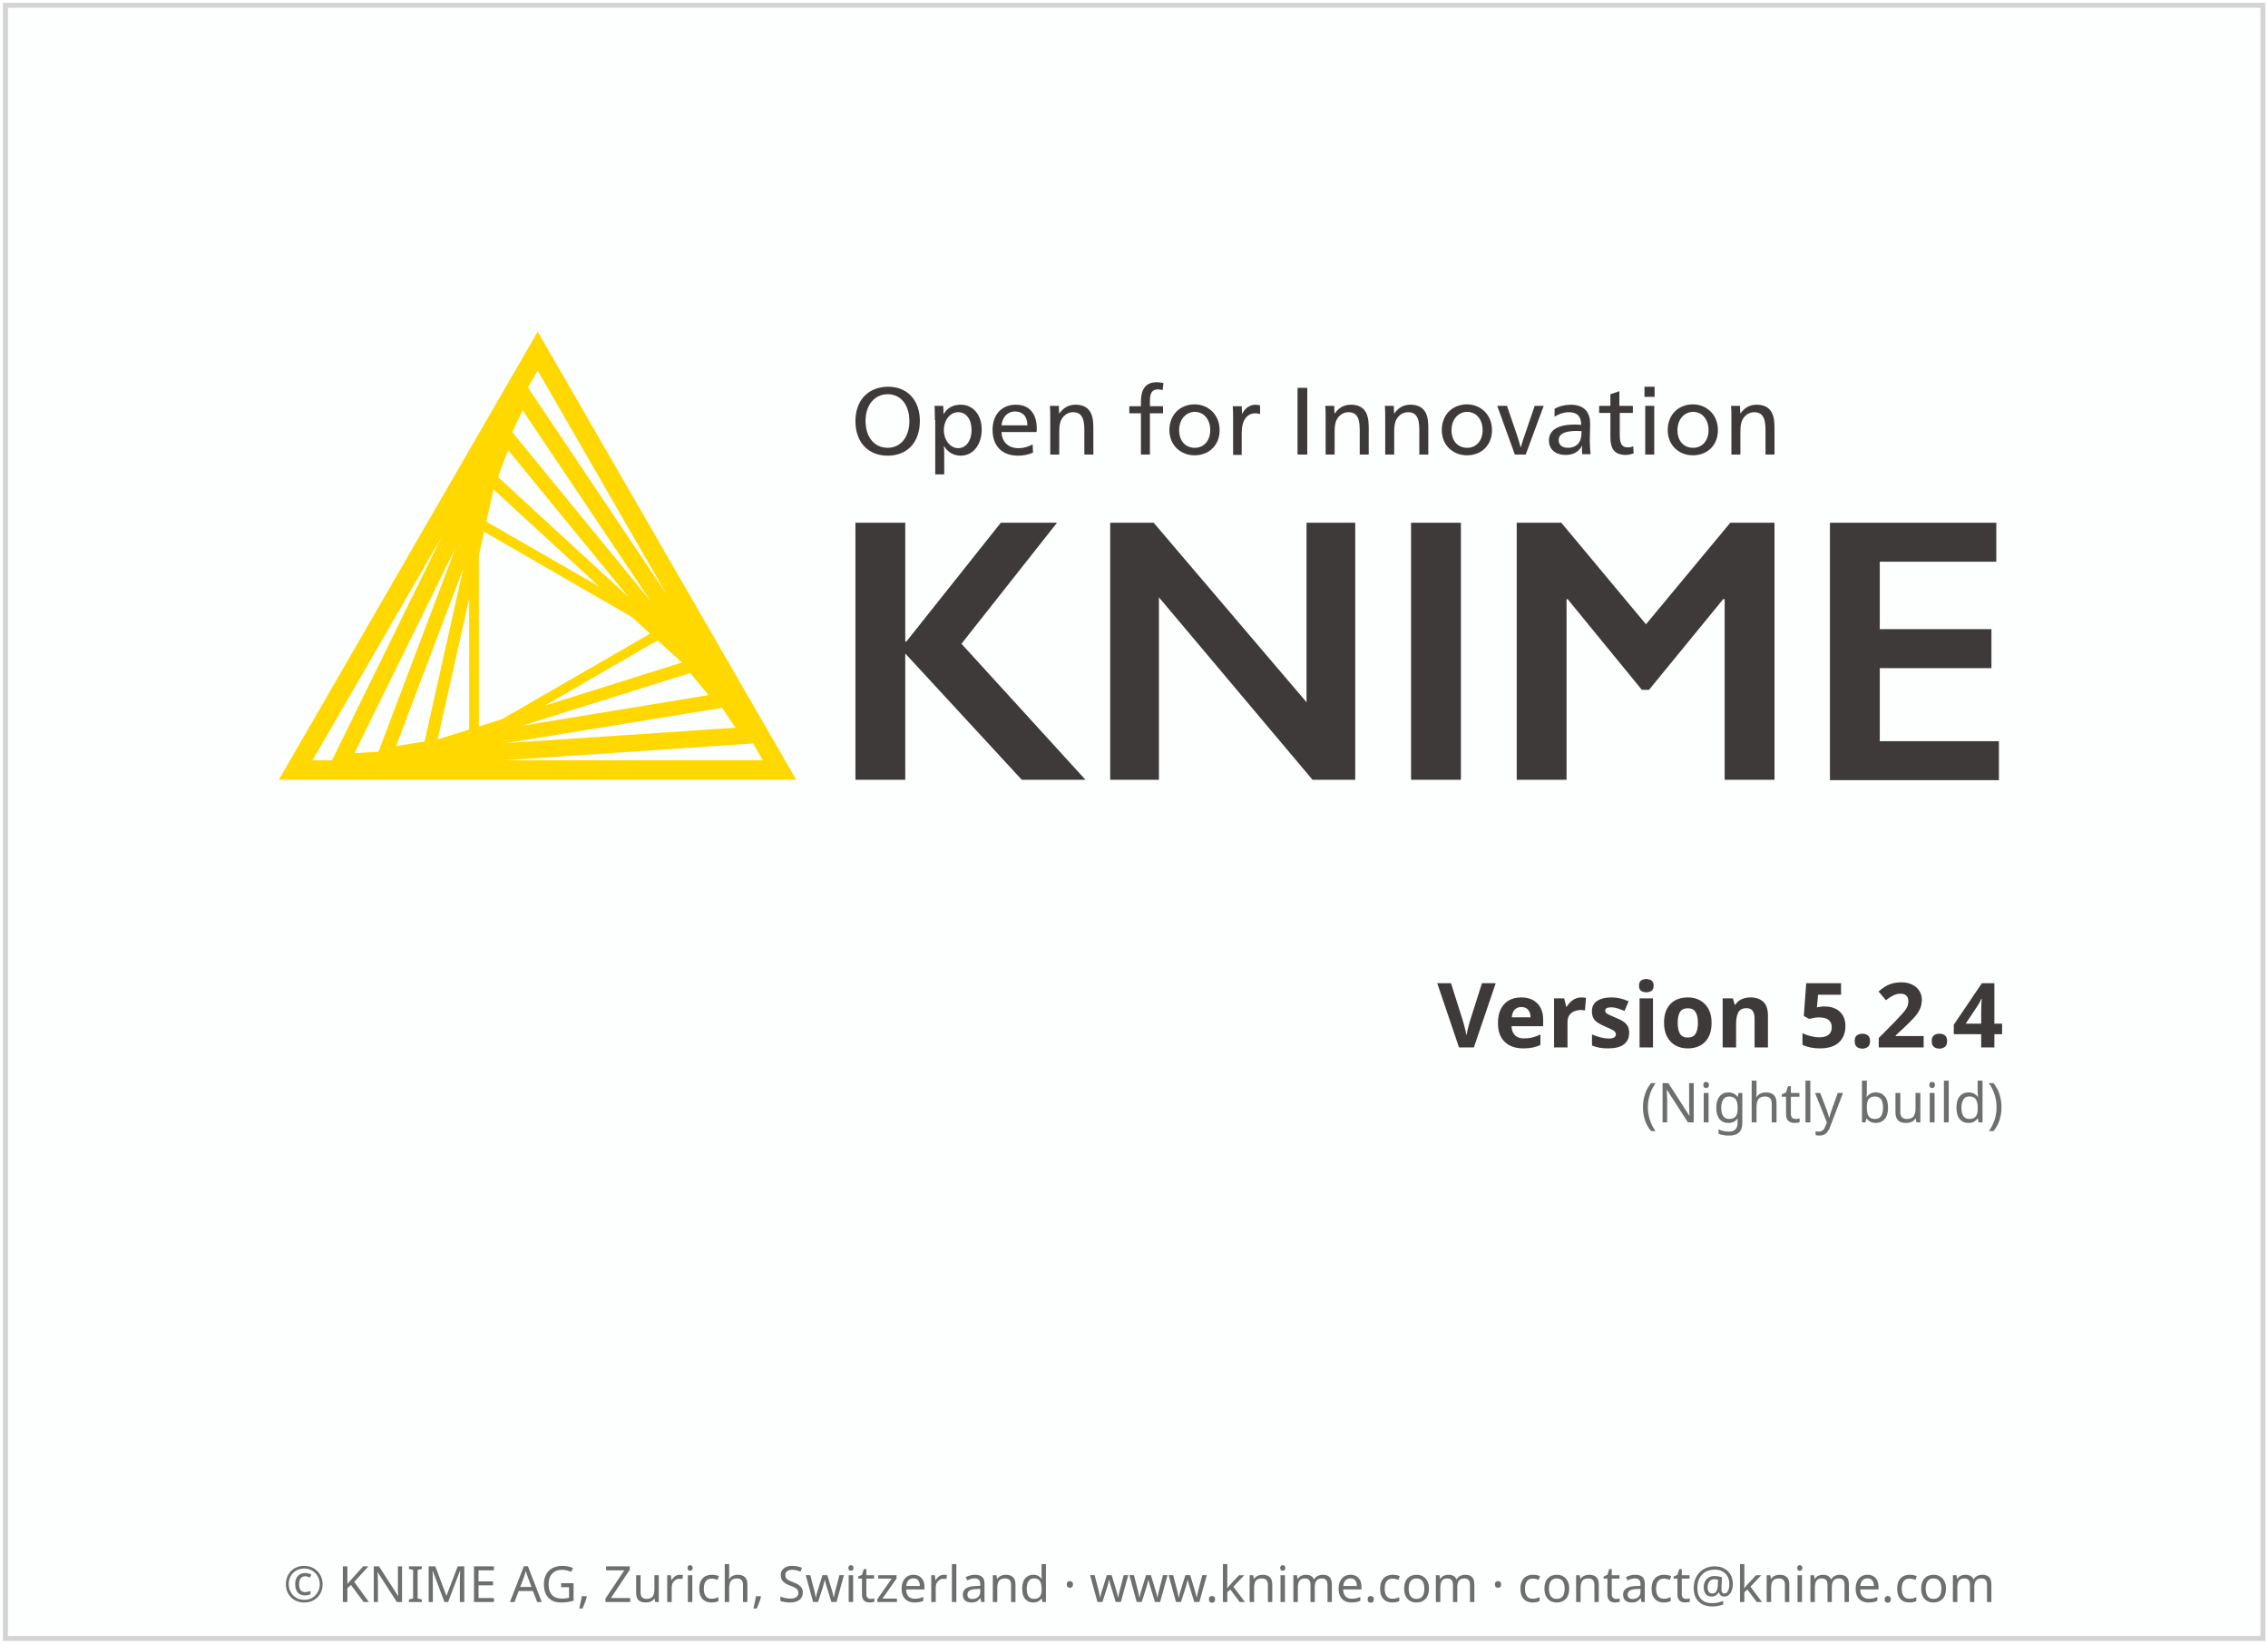
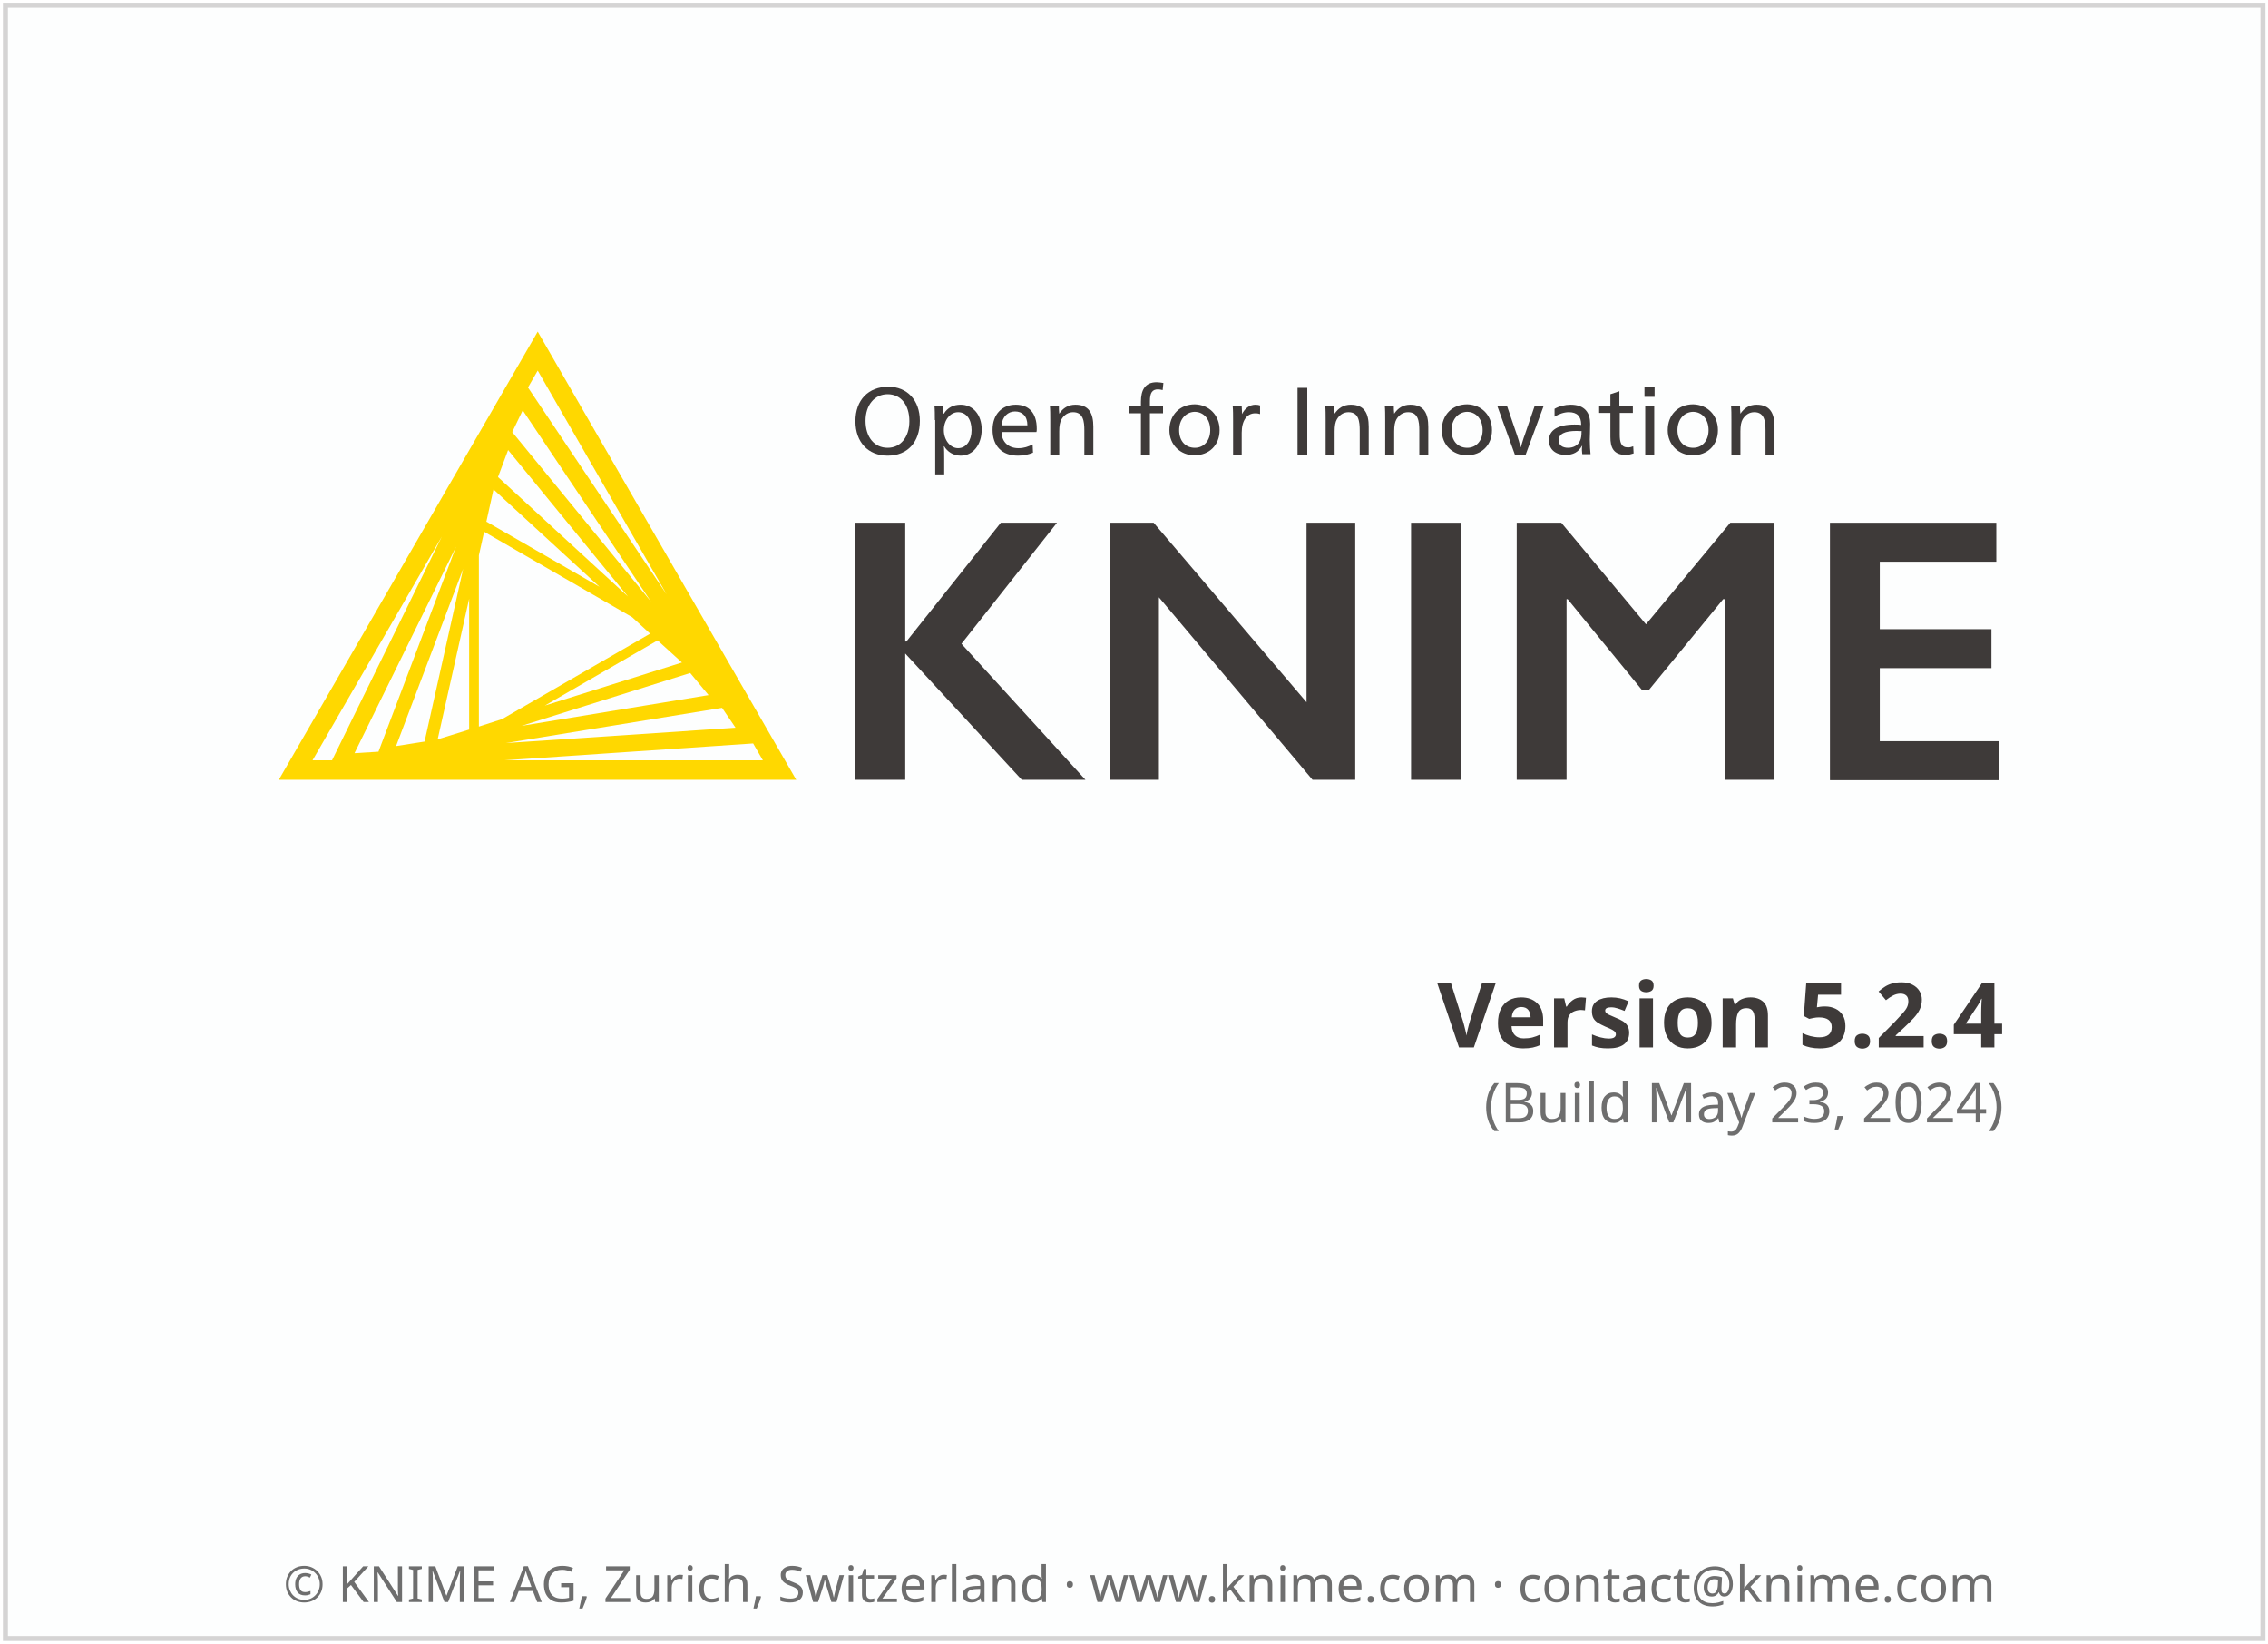
<svg xmlns="http://www.w3.org/2000/svg" height="329" width="454">
  <g transform="translate(1.086609,119.656)">
    <rect height="326.9" style="fill:#FDFEFE;stroke:#D5D4D4;stroke-width:1" width="451.9" x="0" y="-118.6" />
    <text style="text-align:center; font-size:10px;fill:#6E6E6E;font-family:sans-serif;" text-anchor="middle" width="454" x="227" y="201">© KNIME AG, Zurich, Switzerland · www.knime.com · contact@knime.com</text>
    <text id="KNIME-Version" style="font-size:18px;text-align:end;text-anchor:end;fill:#3E3A39;font-family:sans-serif;font-weight:bold" x="400" y="90">
      <tspan style="text-align:end;text-anchor:end">Version 5.2.4</tspan>
    </text>
    <text id="KNIME-Builddate" style="font-size:11px;text-align:end;text-anchor:end;fill:#6E6E6E;font-family:sans-serif" x="400" y="105">
-       <tspan style="text-align:end;text-anchor:end">(Nightly build)</tspan>
+       <tspan style="text-align:end;text-anchor:end">(Build May 23, 2024)</tspan>
    </text>
    <g transform="matrix(0.75,0,0,0.75,38,-70)">
      <path class="yellow" d="m 91.4,22.3 -69.1,119.6 138.1,0 -69,-119.6 z m -15.7,105.4 0,-45.7 1.4,-6.3 39.5,22.8 4.8,4.4 -39.5,22.8 -6.2,2 z m 2,-54.7 1.9,-8.6 28.3,26 L 77.7,73 Z m -4.6,55.5 -8.4,2.6 8.4,-37.5 0,34.9 z m 50.3,-23.8 6.5,5.9 -36.6,11.5 30.1,-17.4 z M 80.8,61.1 83.5,53.9 115.5,93 80.8,61.1 Z m -19.6,70.6 -7.6,1.2 17.9,-47.3 -10.3,46.1 z m 70.9,-18.3 4.9,5.9 -49.9,8.2 45,-14.1 z m -47.5,-64.3 2.8,-5.8 34.2,51 -37,-45.2 z m -35.7,85.3 -6.4,0.4 27.1,-55.1 -20.7,54.7 z m 91.7,-11.7 3.6,5.3 -61.3,4.1 57.7,-9.4 z m -14.8,-30.3 -37,-55.2 2.6,-4.5 34.4,59.7 z M 65.8,77 36.5,136.7 31.3,136.7 65.8,77 Z m 16.7,59.7 66.4,-4.5 2.6,4.5 -69,0 z" />
      <g class="masala">
        <g>
          <path d="m 193.4,46.1 c 0,5.7 -3.3,9.3 -8.6,9.3 -5.2,0 -8.6,-3.6 -8.6,-9.2 0,-5.7 3.5,-9.2 8.8,-9.2 5,0 8.4,3.6 8.4,9.1 z m -14.5,0 c 0,4.3 2.3,7.2 5.9,7.2 3.5,0 5.8,-2.9 5.8,-7.1 0,-4.4 -2.3,-7.2 -5.8,-7.2 -3.5,0 -5.9,2.9 -5.9,7.1 z" />
          <path d="m 197.4,45.9 c 0,-1.4 0,-2.8 -0.1,-3.8 l 2.3,0 c 0.1,0.5 0.1,1.4 0.1,2.1 l 0.1,0 c 1,-1.6 2.5,-2.4 4.5,-2.4 3.3,0 5.6,2.7 5.6,6.6 0,4.1 -2.3,7 -5.6,7 -2,0 -3.6,-1.1 -4.4,-2.5 l -0.1,0 c 0.1,0.5 0.1,2.4 0.1,3.2 l 0,4.3 -2.4,0 0,-14.5 z m 2.4,2.7 c 0,2.6 1.7,4.8 3.8,4.8 2.2,0 3.6,-2.1 3.6,-4.8 0,-2.9 -1.4,-4.8 -3.6,-4.8 -2.1,0 -3.8,2.1 -3.8,4.8 z" />
          <path d="m 215.2,49.2 c 0.1,2.6 1.9,4.2 4.5,4.2 1.5,0 2.6,-0.4 3.8,-1 l 0.1,2.2 c -1.2,0.5 -2.5,0.8 -4,0.8 -4.3,0 -6.8,-2.6 -6.8,-6.9 0,-4.1 2.5,-6.7 6.2,-6.7 3.4,0 5.6,2.1 5.6,6.4 0,0.3 0,0.7 -0.1,0.9 l -9.3,0 z m 6.9,-1.9 c 0,-2.5 -1.4,-3.7 -3.3,-3.7 -1.9,0 -3.4,1.4 -3.6,3.7 l 6.9,0 z" />
          <path d="m 230.6,44.2 c 1,-1.5 2.4,-2.4 4.3,-2.4 3.7,0 4.8,2.4 4.8,5.9 l 0,7.4 -2.4,0 0,-6.4 c 0,-2.5 -0.3,-4.9 -3,-4.9 -1.3,0 -2.4,0.7 -3.1,1.9 -0.4,0.7 -0.6,1.7 -0.6,3.2 l 0,6.2 -2.4,0 0,-9.2 c 0,-1.4 0,-2.8 -0.1,-3.8 l 2.4,0 c 0,0.5 0,1.4 0.1,2.1 l 0,0 z" />
          <path d="m 258.2,37.9 c -0.4,-0.1 -0.9,-0.2 -1.2,-0.2 -1.6,0 -2.2,0.9 -2.2,3.2 l 0,1.3 3.5,0 0,1.9 -3.5,0 0,11 -2.4,0 0,-11 -3.1,0 0,-1.9 3.1,0 0,-1.2 c 0,-3.1 1.1,-5.2 4.2,-5.2 0.6,0 1.1,0.1 1.8,0.2 l -0.2,1.9 z" />
          <path d="m 273.4,48.6 c 0,4 -2.8,6.7 -6.7,6.7 -3.8,0 -6.7,-2.8 -6.7,-6.7 0,-4.1 2.8,-6.9 6.8,-6.9 3.8,0.1 6.6,2.9 6.6,6.9 z m -10.8,0 c 0,2.9 1.7,4.7 4.2,4.7 2.4,0 4.1,-1.9 4.1,-4.7 0,-2.9 -1.7,-4.9 -4.2,-4.9 -2.4,0.1 -4.1,2.1 -4.1,4.9 z" />
          <path d="m 279.4,44.3 c 0.7,-1.5 2,-2.5 3.6,-2.5 0.5,0 0.9,0.1 1.2,0.2 l 0,2.3 c -0.3,-0.1 -0.7,-0.2 -1.3,-0.2 -2.2,0 -3.6,1.9 -3.6,5.2 l 0,5.9 -2.3,0 0,-9.2 c 0,-1.4 0,-2.8 -0.1,-3.8 l 2.4,0 c 0,0.5 0.1,1.4 0.1,2.1 l 0,0 z" />
          <path d="m 296.8,55.1 -2.6,0 0,-17.8 2.6,0 0,17.8 z" />
          <path d="m 304.1,44.2 c 1,-1.5 2.4,-2.4 4.3,-2.4 3.7,0 4.8,2.4 4.8,5.9 l 0,7.4 -2.4,0 0,-6.4 c 0,-2.5 -0.3,-4.9 -3,-4.9 -1.3,0 -2.4,0.7 -3.1,1.9 -0.4,0.7 -0.6,1.7 -0.6,3.2 l 0,6.2 -2.4,0 0,-9.2 c 0,-1.4 0,-2.8 -0.1,-3.8 l 2.4,0 c 0,0.5 0,1.4 0.1,2.1 l 0,0 z" />
          <path d="m 320,44.2 c 1,-1.5 2.4,-2.4 4.3,-2.4 3.7,0 4.8,2.4 4.8,5.9 l 0,7.4 -2.4,0 0,-6.4 c 0,-2.5 -0.3,-4.9 -3,-4.9 -1.3,0 -2.4,0.7 -3.1,1.9 -0.4,0.7 -0.6,1.7 -0.6,3.2 l 0,6.2 -2.4,0 0,-9.2 c 0,-1.4 0,-2.8 -0.1,-3.8 l 2.4,0 c 0,0.5 0,1.4 0.1,2.1 l 0,0 z" />
          <path d="m 346.1,48.6 c 0,4 -2.8,6.7 -6.7,6.7 -3.8,0 -6.7,-2.8 -6.7,-6.7 0,-4.1 2.8,-6.9 6.8,-6.9 3.8,0.1 6.6,2.9 6.6,6.9 z m -10.8,0 c 0,2.9 1.7,4.7 4.2,4.7 2.4,0 4.1,-1.9 4.1,-4.7 0,-2.9 -1.7,-4.9 -4.2,-4.9 -2.4,0.1 -4.1,2.1 -4.1,4.9 z" />
          <path d="m 352.8,50 c 0.3,0.8 0.7,2.2 0.9,3.1 l 0.1,0 c 0.3,-0.9 0.7,-2.4 1,-3.1 l 2.7,-7.9 2.4,0 -4.8,13 -2.9,0 -4.7,-13 2.6,0 2.7,7.9 z" />
          <path d="m 362.8,42.9 c 1.2,-0.7 2.8,-1.1 4.3,-1.1 3.8,0 5.2,2.2 5.2,5.1 0,1.7 -0.1,3.7 -0.1,4.2 0,1.4 0.1,3 0.2,3.9 l -2.2,0 c 0,-0.2 -0.1,-0.7 -0.1,-1.1 0,-0.3 0,-0.8 0.1,-1.1 l -0.1,0 c -0.9,1.6 -2.3,2.4 -4.3,2.4 -2.8,0 -4.5,-1.5 -4.5,-3.9 0,-2.7 2.4,-4.2 6.8,-4.2 0.5,0 1.3,0 1.8,0.1 l 0,-0.1 c 0,-2.2 -1.1,-3.3 -3.3,-3.3 -1.3,0 -2.7,0.5 -3.8,1.2 l 0,-2.1 z m 5.9,5.9 c -3.2,0 -4.8,0.8 -4.8,2.5 0,1.3 1,2 2.5,2 1.5,0 2.7,-0.7 3.2,-1.9 0.3,-0.6 0.4,-1.4 0.4,-2.6 -0.2,0.1 -0.7,0 -1.3,0 z" />
          <path d="m 380.2,42.1 3.5,0 0,1.9 -3.5,0 0,5.7 c 0,2.1 0.3,3.5 2.2,3.5 0.5,0 0.9,-0.1 1.4,-0.3 l 0.1,1.9 c -0.6,0.2 -1.3,0.4 -2.1,0.4 -3.3,0 -4.1,-2 -4.1,-4.8 l 0,-6.4 -3,0 0,-1.9 3,0 0,-3.1 2.4,-0.8 0,3.9 z" />
          <path d="m 389.5,39.7 -2.7,0 0,-2.7 2.7,0 0,2.7 z m -0.1,15.4 -2.4,0 0,-13 2.4,0 0,13 z" />
          <path d="m 406.4,48.6 c 0,4 -2.8,6.7 -6.7,6.7 -3.8,0 -6.7,-2.8 -6.7,-6.7 0,-4.1 2.8,-6.9 6.8,-6.9 3.8,0.1 6.6,2.9 6.6,6.9 z m -10.8,0 c 0,2.9 1.7,4.7 4.2,4.7 2.4,0 4.1,-1.9 4.1,-4.7 0,-2.9 -1.7,-4.9 -4.2,-4.9 -2.4,0.1 -4.1,2.1 -4.1,4.9 z" />
          <path d="m 412.4,44.2 c 1,-1.5 2.4,-2.4 4.3,-2.4 3.7,0 4.8,2.4 4.8,5.9 l 0,7.4 -2.4,0 0,-6.4 c 0,-2.5 -0.3,-4.9 -3,-4.9 -1.3,0 -2.4,0.7 -3.1,1.9 -0.4,0.7 -0.6,1.7 -0.6,3.2 l 0,6.2 -2.4,0 0,-9.2 c 0,-1.4 0,-2.8 -0.1,-3.8 l 2.4,0 c 0,0.5 0,1.4 0.1,2.1 l 0,0 z" />
        </g>
        <g>
          <path d="m 189.5,73.3 0,31.7 0.3,0 25.2,-31.7 15,0 -25.5,32.3 33.1,36.3 -17,0 -31.1,-33.7 0,33.7 -13.3,0 0,-68.6 13.3,0 z" />
          <path d="m 255.8,73.3 40.8,47.9 0,-47.9 13,0 0,68.6 -11.4,0 -41,-48.7 0,48.7 -13,0 0,-68.6 11.6,0 z" />
          <path d="m 337.8,73.3 0,68.6 -13.3,0 0,-68.6 13.3,0 z" />
          <path d="m 364.6,73.3 22.6,27.1 22.5,-27.1 11.8,0 0,68.6 -13.3,0 0,-48.2 -0.4,0 -19.8,24.2 -1.9,0 -19.8,-24.2 -0.3,0 0,48.2 -13.3,0 0,-68.6 11.9,0 z" />
          <path d="m 480.7,73.3 0,10.4 -31.1,0 0,18 29.8,0 0,10.4 -29.8,0 0,19.5 31.8,0 0,10.4 -45.1,0 0,-68.7 44.4,0 z" />
        </g>
      </g>
    </g>
  </g>
  <style type="text/css">
	.yellow {
		fill:#FFD800;
	}
	.masala {
		fill:#3E3A39;
	}
</style>
</svg>
